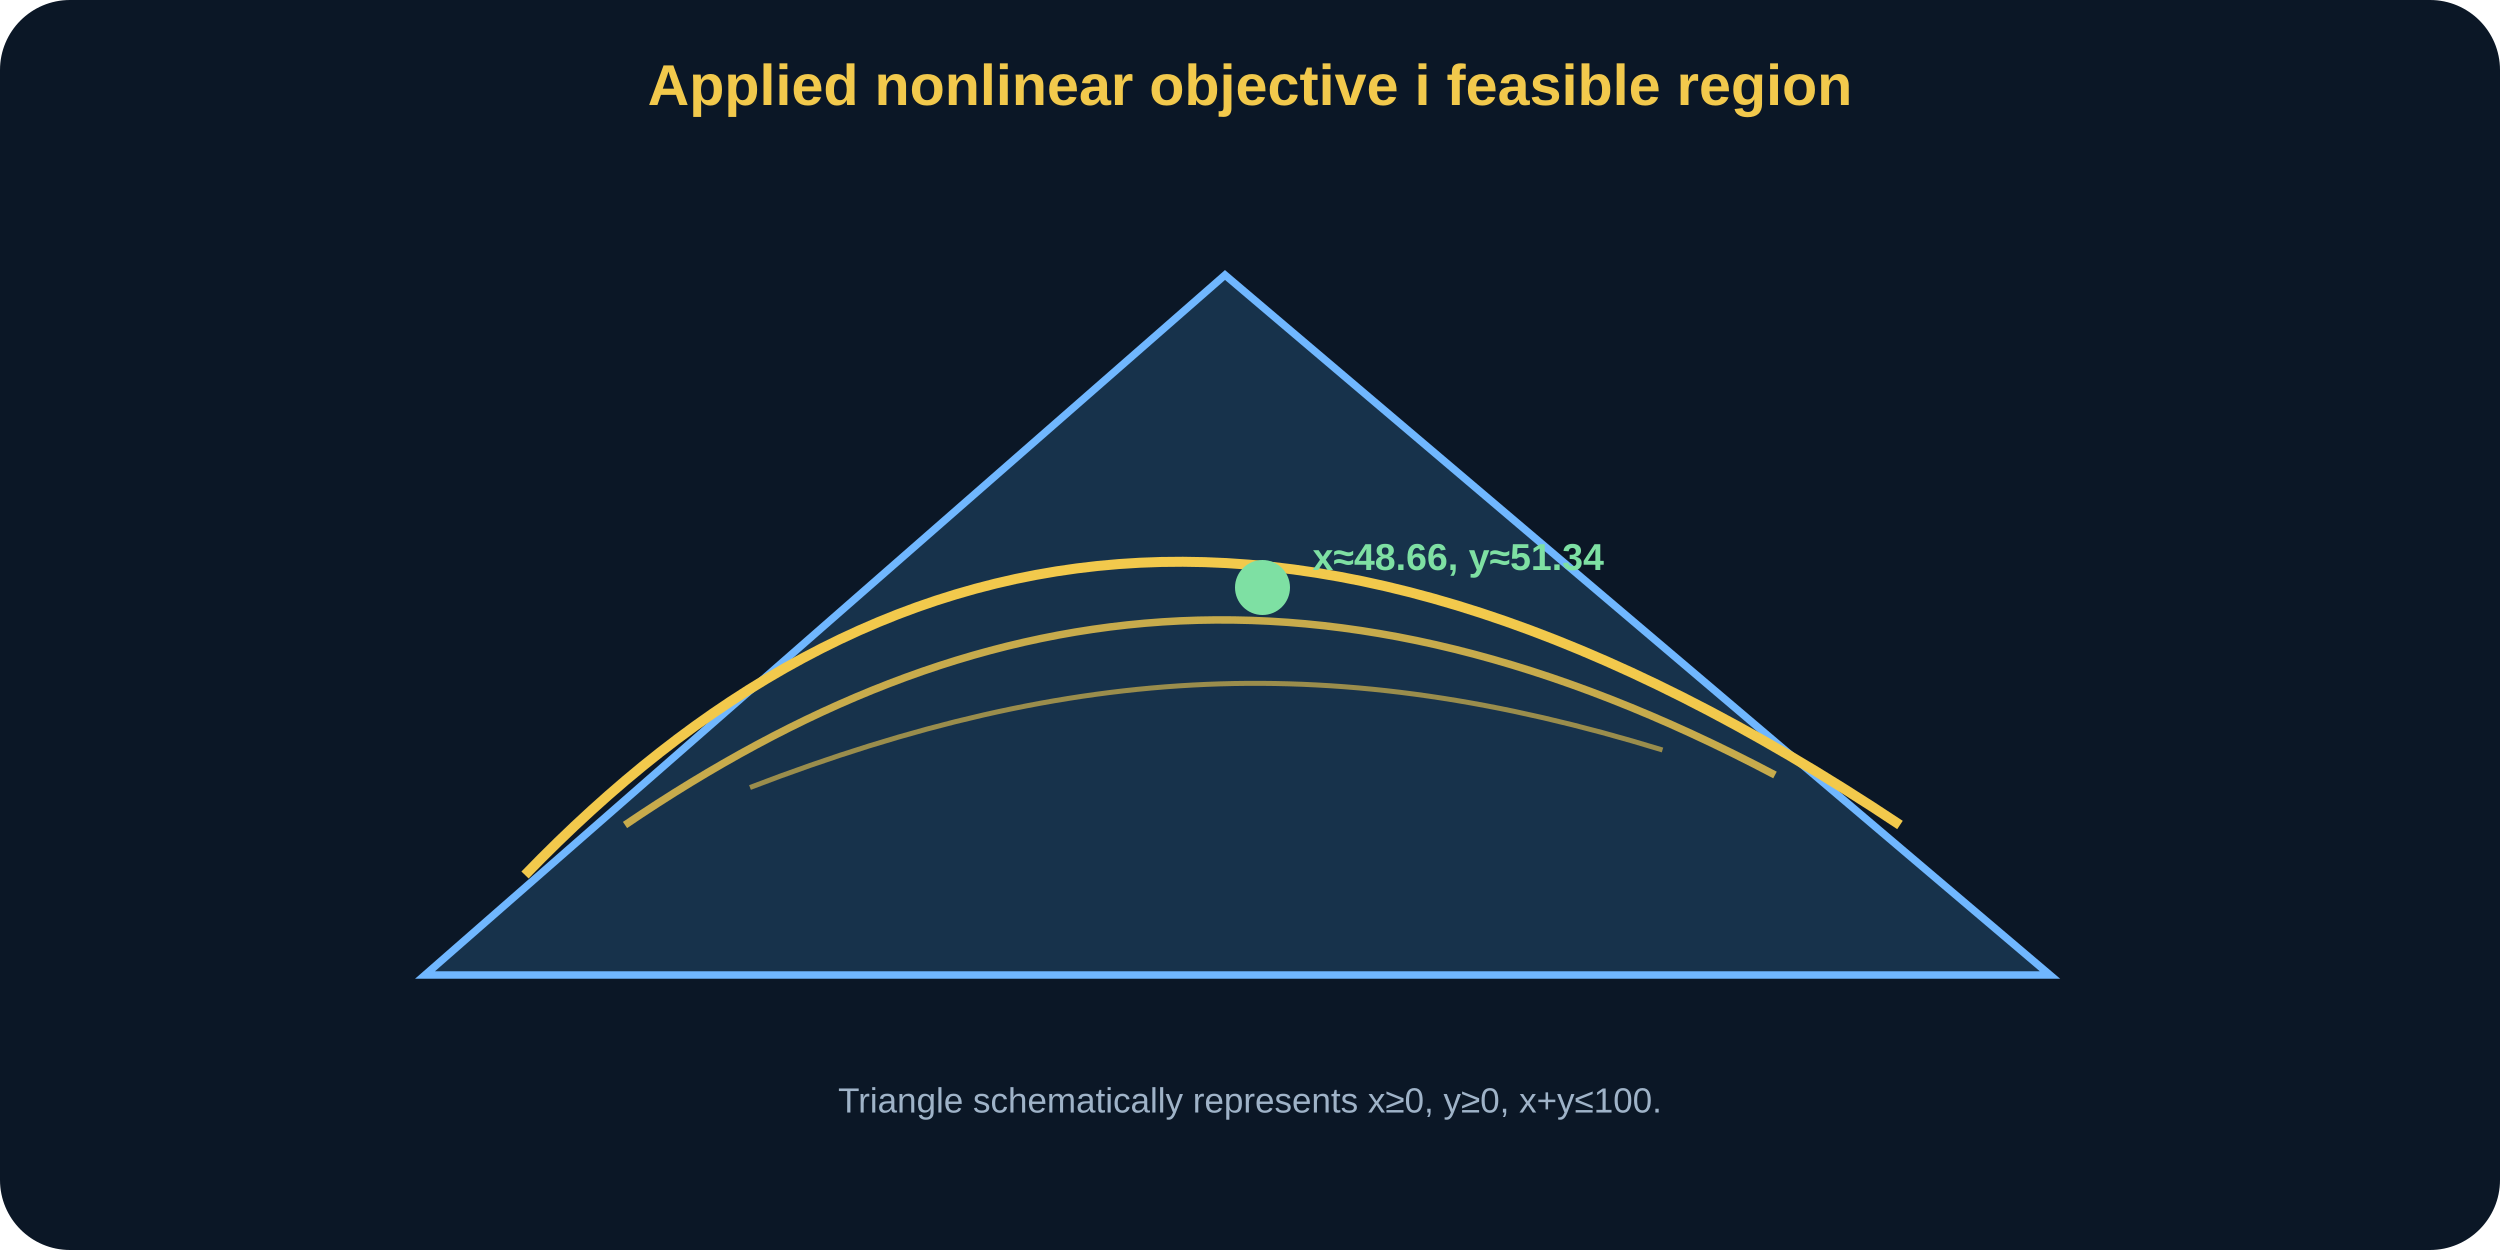
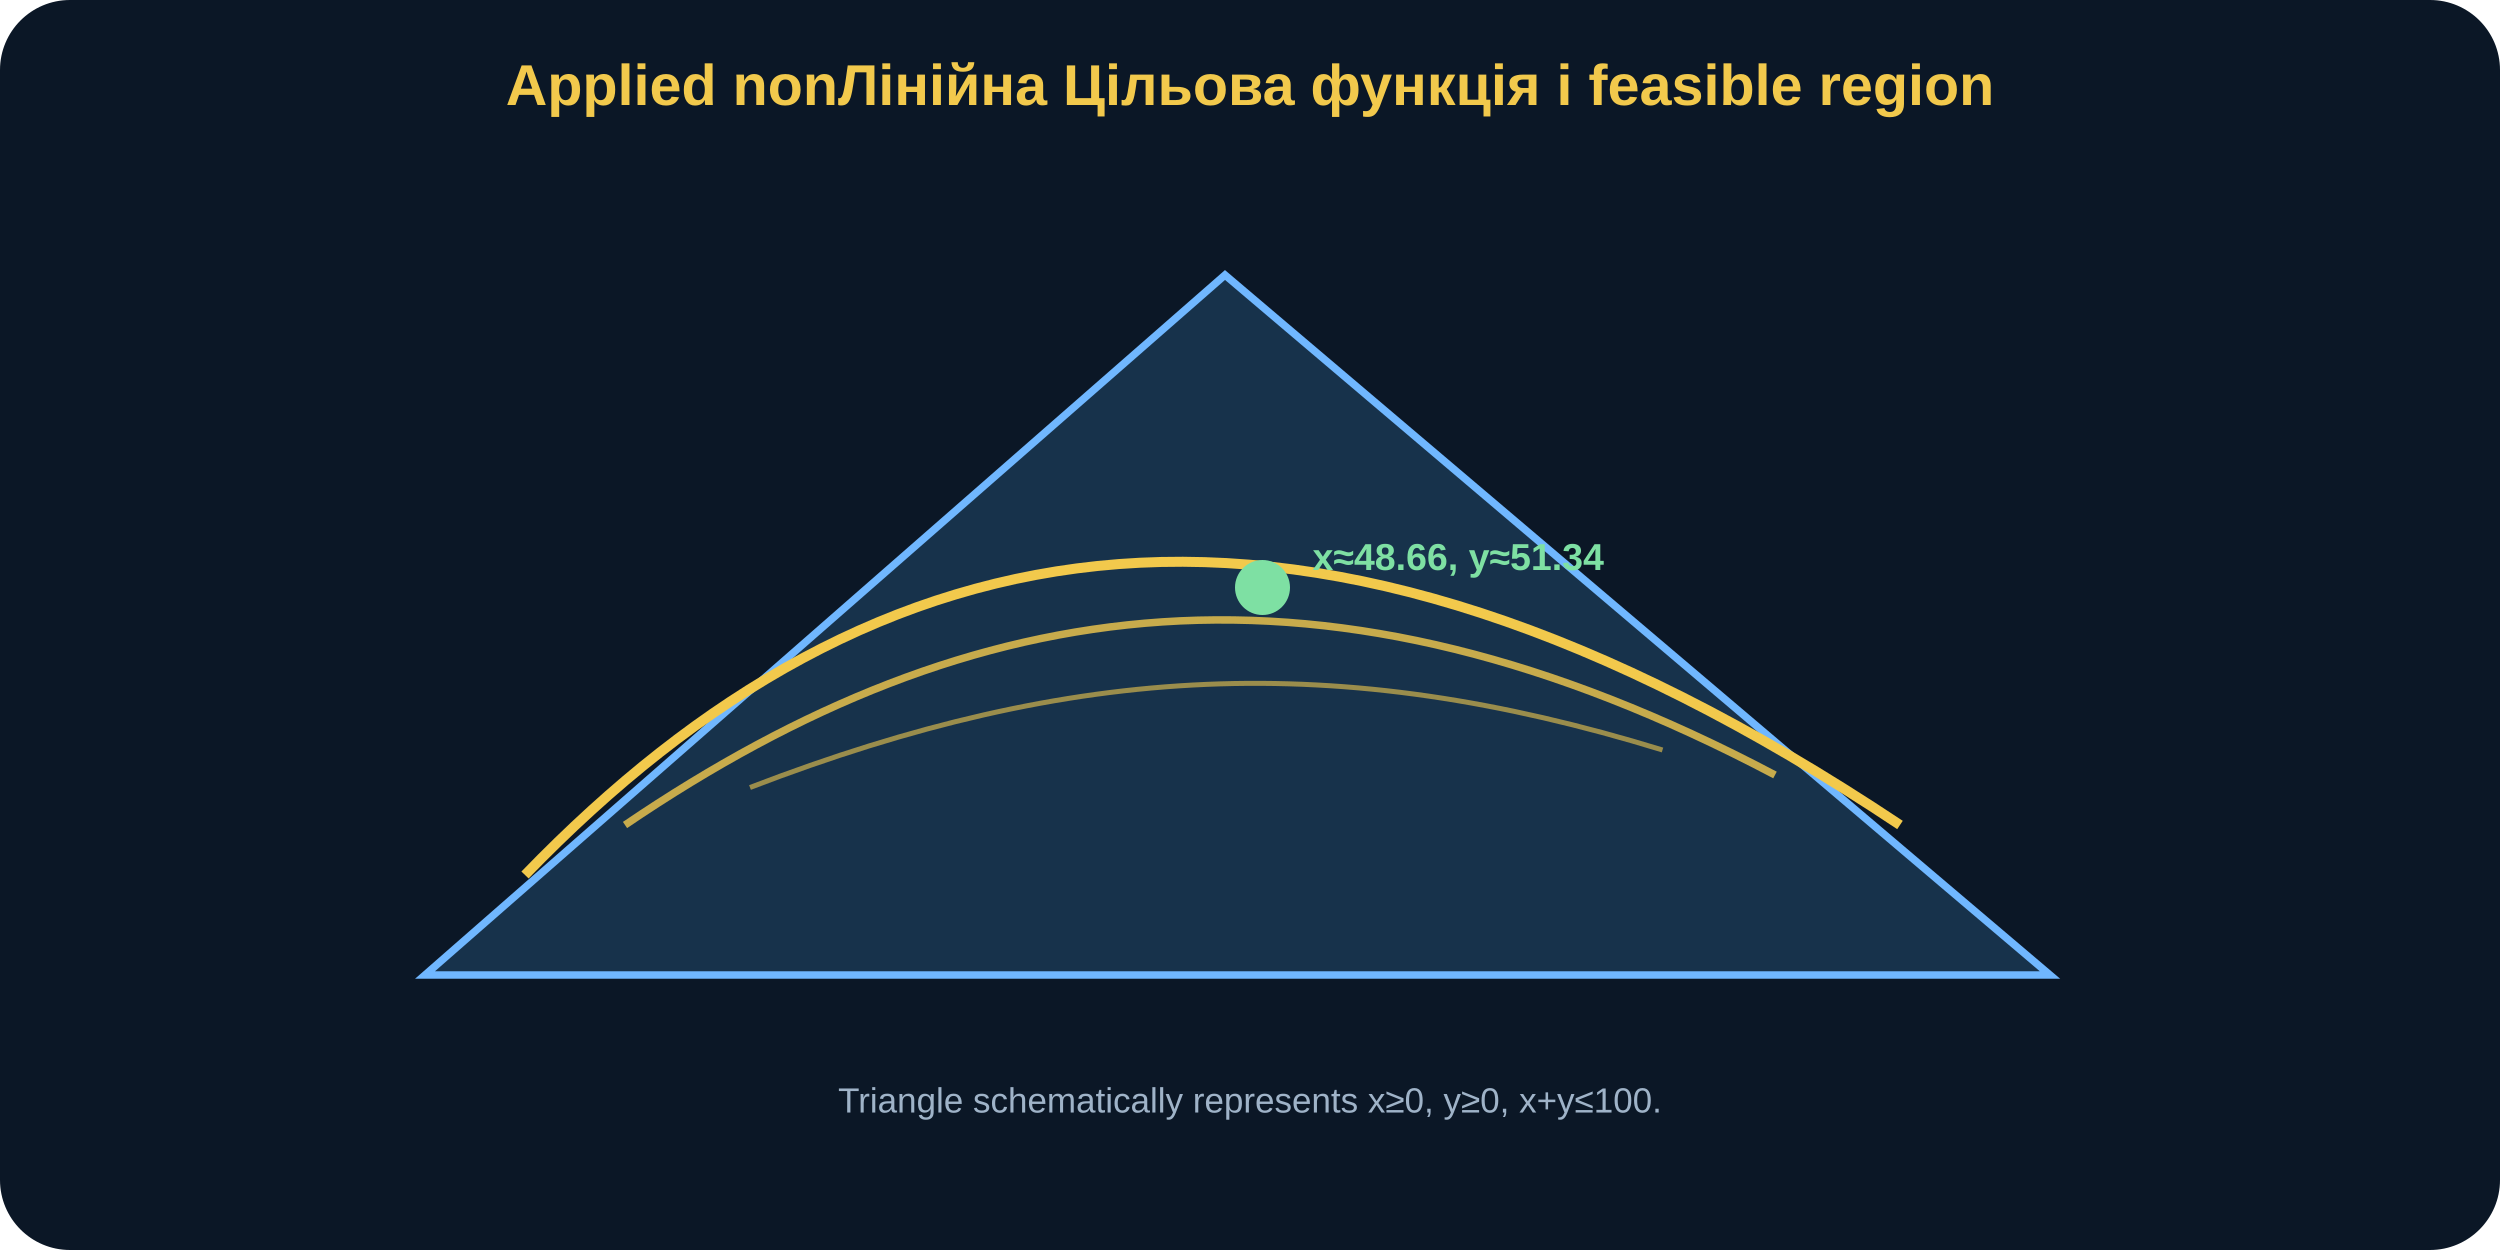
<svg xmlns="http://www.w3.org/2000/svg" viewBox="0 0 1000 500">
  <rect width="1000" height="500" rx="28" fill="#0b1726" />
  <g font-family="Arial,sans-serif">
-     <text x="500" y="42" text-anchor="middle" fill="#f2c94c" font-size="23" font-weight="700">Applied nonlinear objective і feasible region</text>
+     <text x="500" y="42" text-anchor="middle" fill="#f2c94c" font-size="23" font-weight="700">Applied nonЛінійна Цільова функція і feasible region</text>
    <polygon points="170,390 490,110 820,390" fill="#17324b" stroke="#70b7ff" stroke-width="3" />
    <path d="M210 350 C350 205,520 170,760 330" fill="none" stroke="#f2c94c" stroke-width="4" />
    <path d="M250 330 C390 235,530 215,710 310" fill="none" stroke="#f2c94c" stroke-width="3" opacity=".8" />
    <path d="M300 315 C430 265,535 260,665 300" fill="none" stroke="#f2c94c" stroke-width="2" opacity=".6" />
    <circle cx="505" cy="235" r="11" fill="#7ee0a3" />
    <text x="525" y="228" fill="#7ee0a3" font-size="15" font-weight="700">x≈48.66, y≈51.34</text>
    <text x="500" y="445" text-anchor="middle" fill="#9fb3c8" font-size="14">Triangle schematically represents x≥0, y≥0, x+y≤100.</text>
  </g>
</svg>
